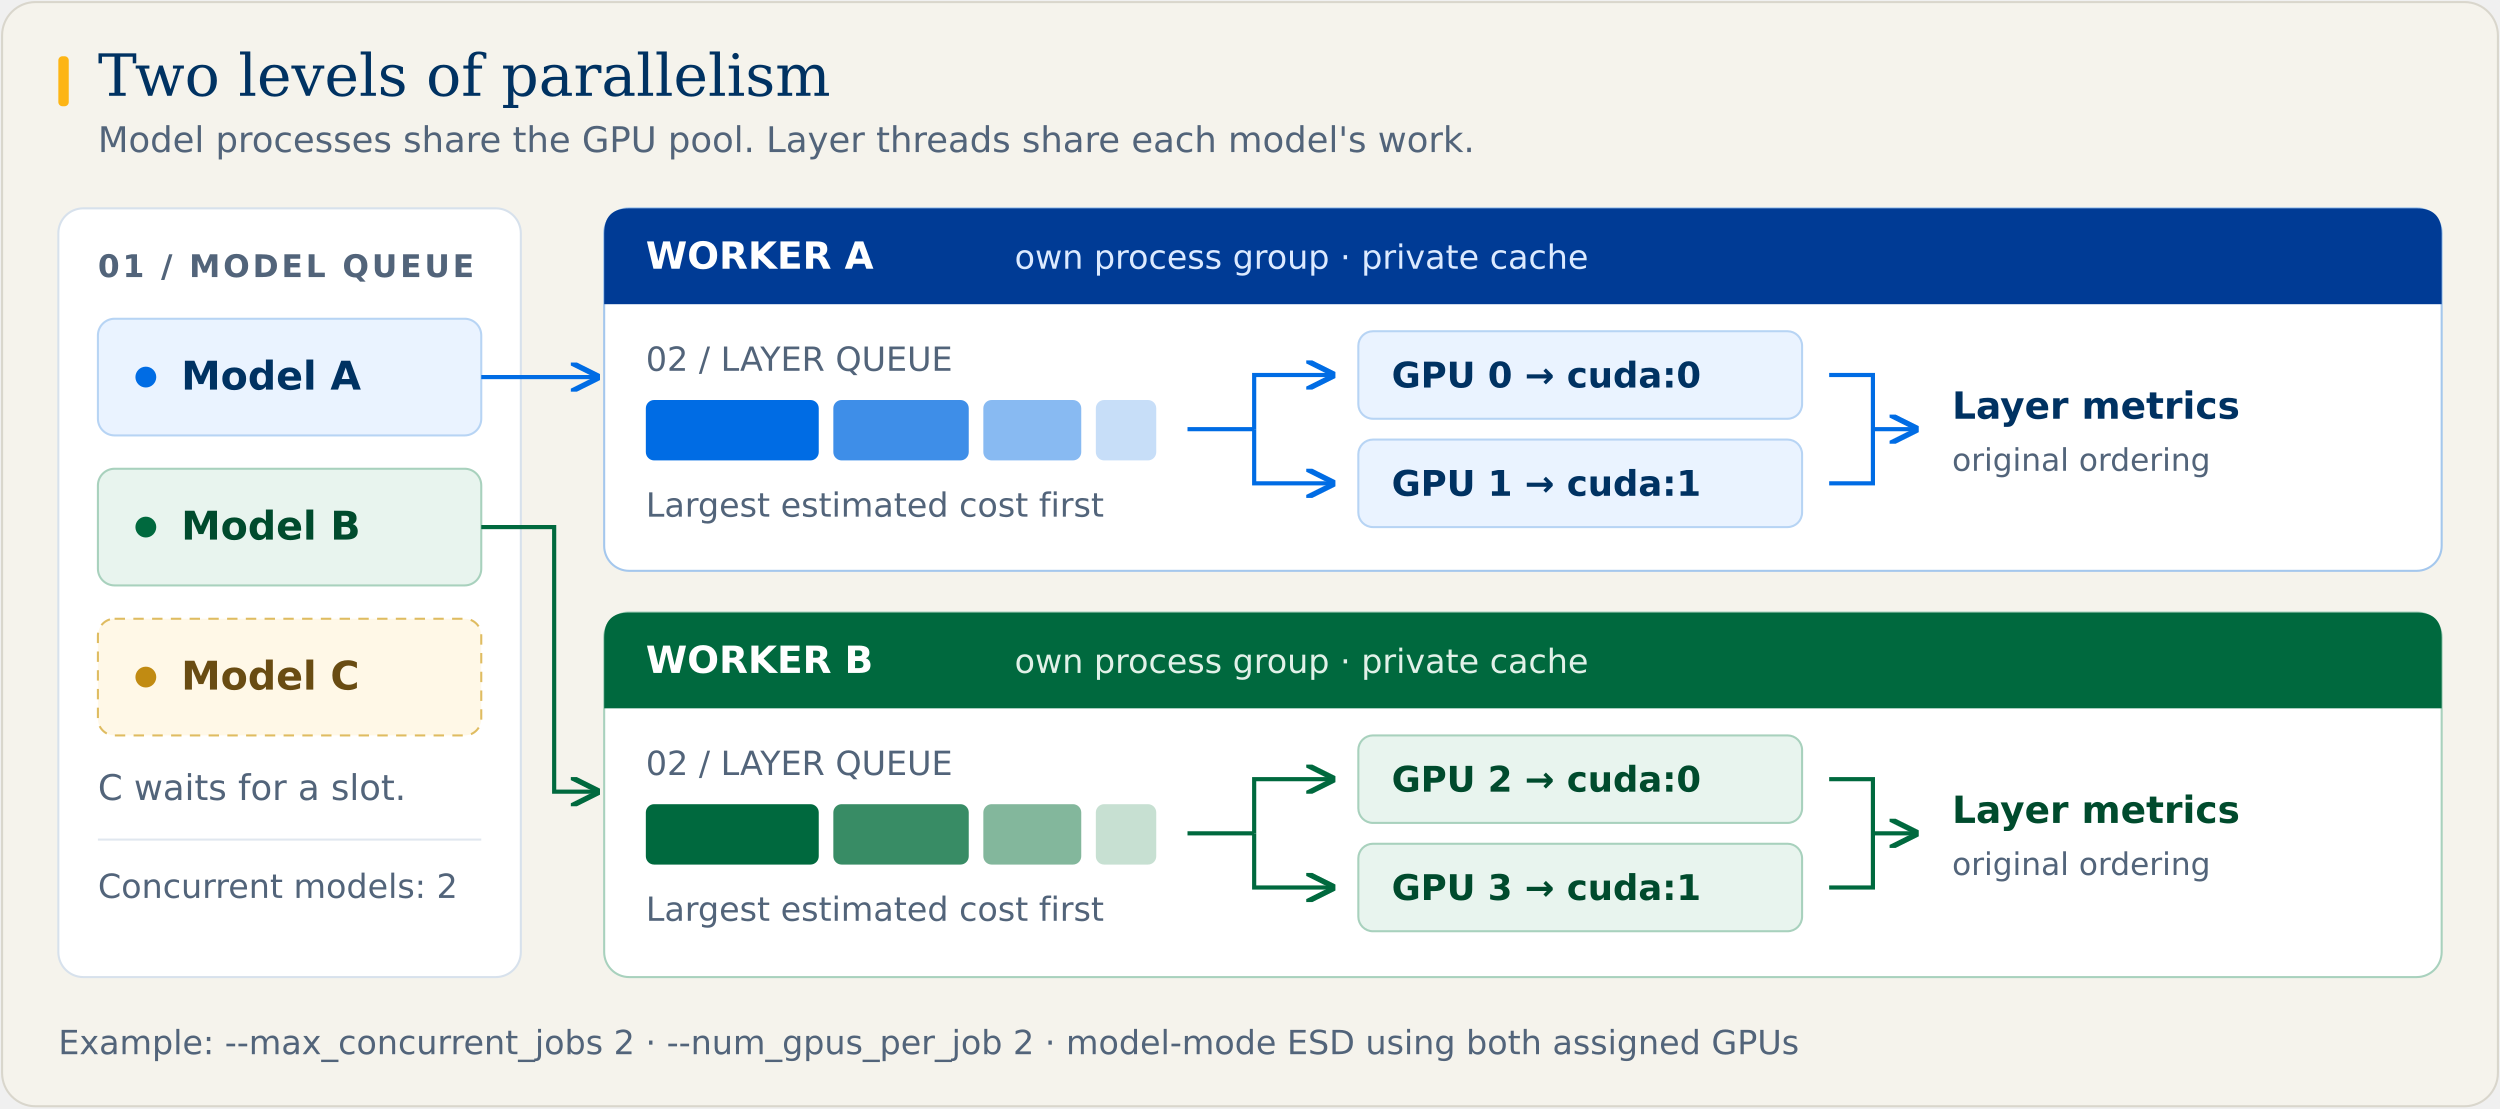
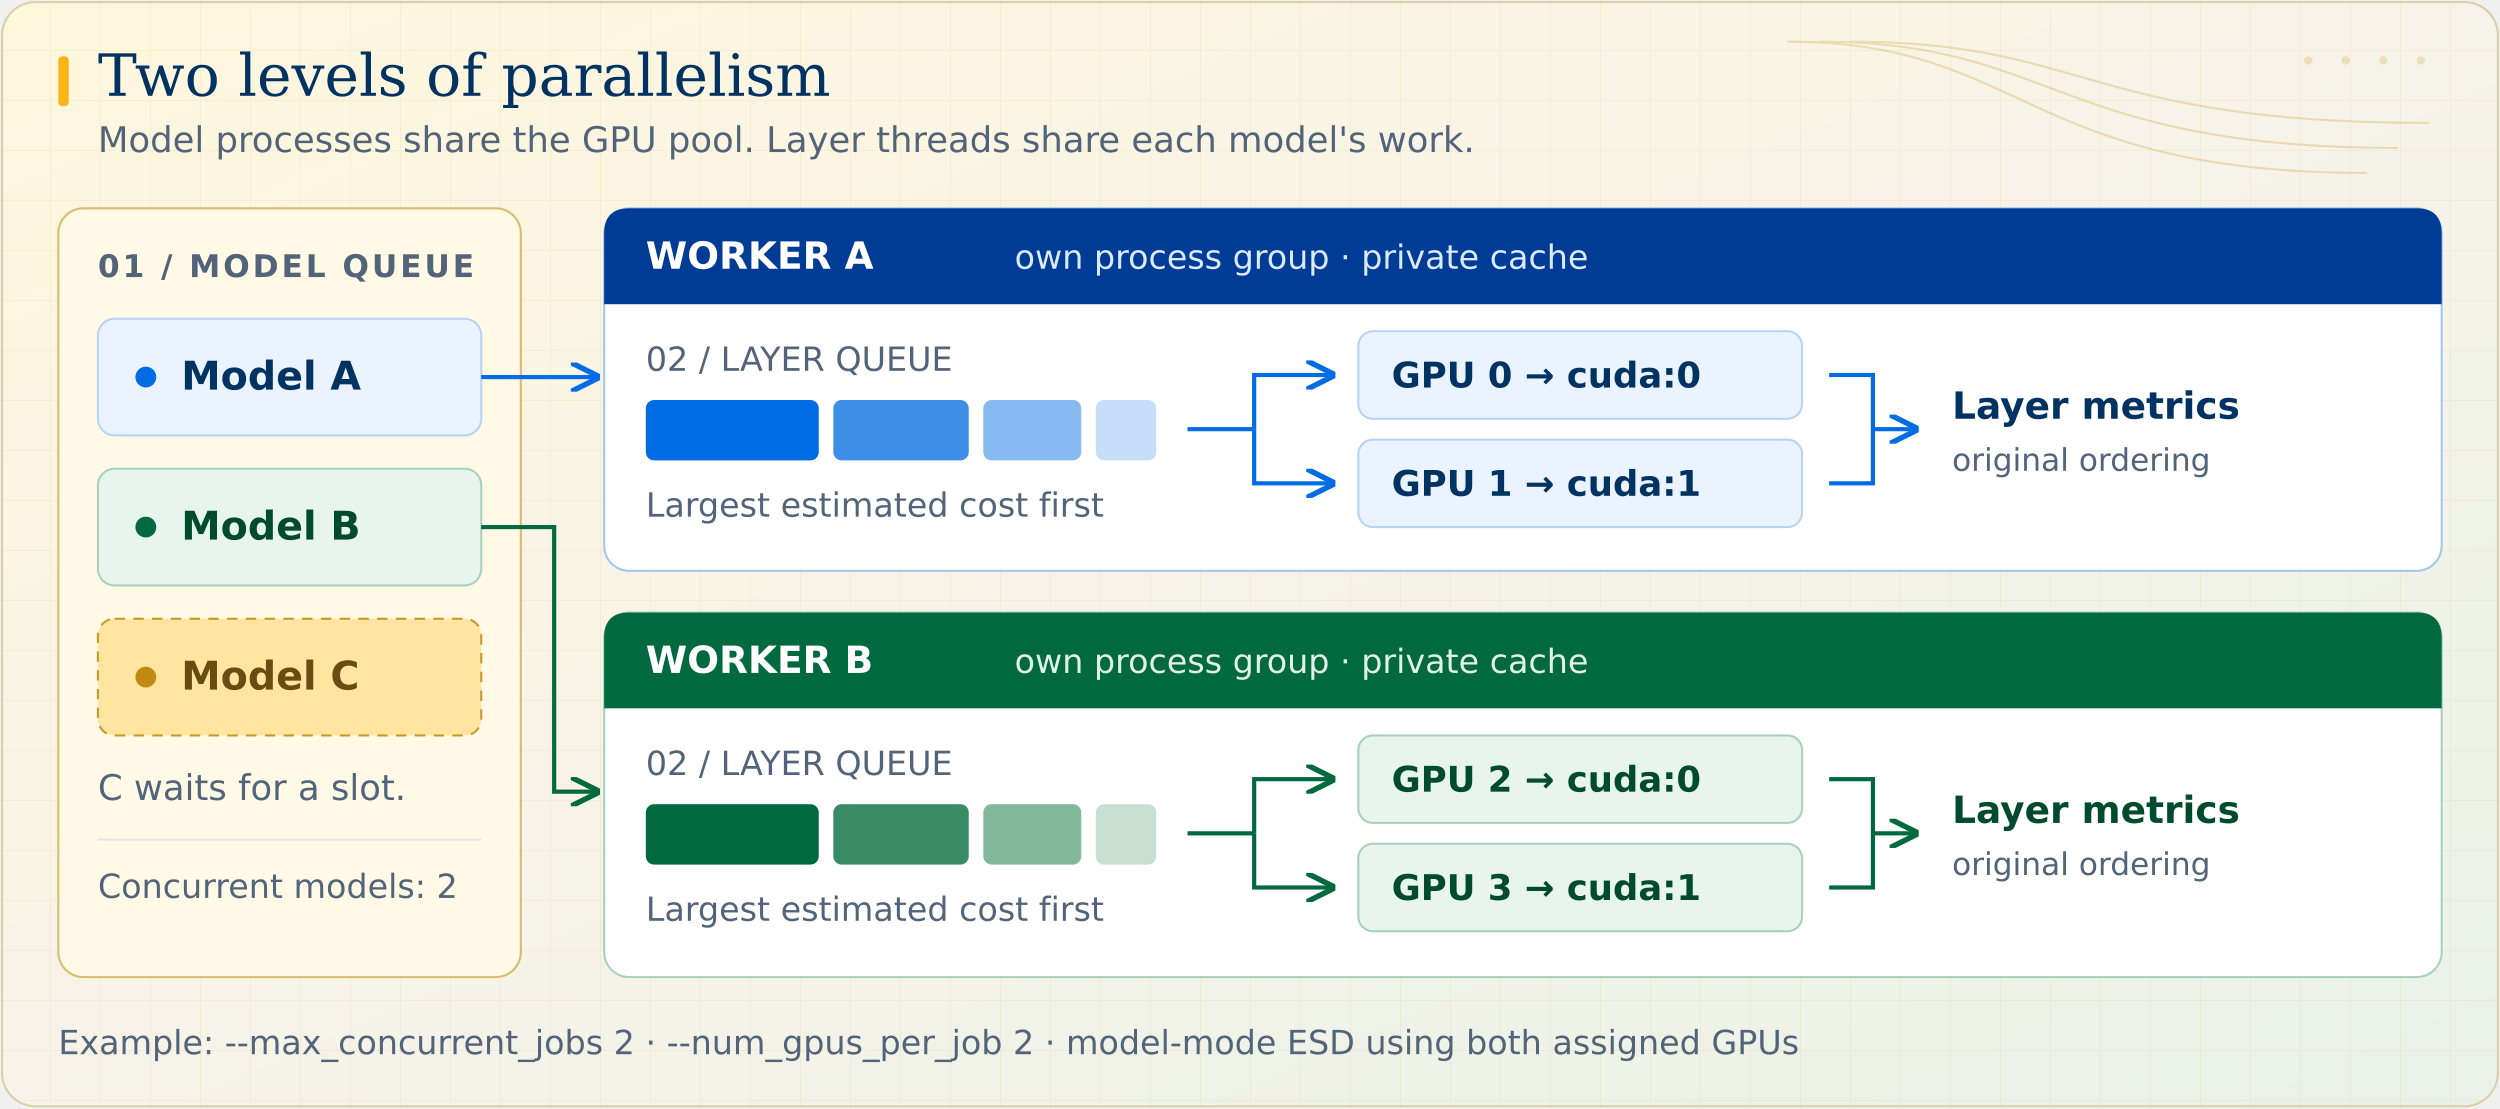
<svg xmlns="http://www.w3.org/2000/svg" width="1200" height="532" viewBox="0 0 1200 532" role="img" aria-labelledby="title desc">
  <defs>
+     <linearGradient id="paper" x1="0" y1="0" x2="1" y2="1">
+       <stop stop-color="#fff7dc" />
+       <stop offset="0.48" stop-color="#f7f3e8" />
+       <stop offset="1" stop-color="#e9f2e7" />
+     </linearGradient>
+     <pattern id="grid" width="24" height="24" patternUnits="userSpaceOnUse">
+       <path d="M24 0H0V24" fill="none" stroke="#c6a956" stroke-opacity="0.16" stroke-width="0.7" />
+     </pattern>
    <marker id="arrow-blue" markerWidth="7" markerHeight="7" refX="6" refY="3.5" orient="auto">
      <path d="M0 0L7 3.5L0 7" fill="none" stroke="#006ce4" stroke-width="1.3" />
    </marker>
    <marker id="arrow-green" markerWidth="7" markerHeight="7" refX="6" refY="3.5" orient="auto">
      <path d="M0 0L7 3.5L0 7" fill="none" stroke="#00693e" stroke-width="1.3" />
    </marker>
  </defs>
-   <rect x="1" y="1" width="1198" height="530" rx="16" fill="#f5f3ec" stroke="#d9d6cc" />
+   <rect x="1" y="1" width="1198" height="530" rx="16" fill="url(#paper)" stroke="#dbcfaa" />
+   <rect x="1" y="1" width="1198" height="530" rx="16" fill="url(#grid)" />
+   <g fill="none" stroke="#d3ac4d" stroke-width="1" opacity="0.35">
+     <path d="M858 20C972 20 971 83 1136 83" />
+     <path d="M873 20C987 20 986 71 1151 71" />
+     <path d="M888 20C1002 20 1001 59 1166 59" />
+   </g>
+   <g fill="#d2aa43" opacity="0.3">
+     <circle cx="1108" cy="29" r="2" />
+     <circle cx="1126" cy="29" r="2" />
+     <circle cx="1144" cy="29" r="2" />
+     <circle cx="1162" cy="29" r="2" />
+   </g>
  <g font-family="DejaVu Sans, Arial, sans-serif">
    <rect x="28" y="27" width="5" height="24" rx="2" fill="#fdb515" />
    <text x="47" y="46" font-family="DejaVu Serif, Georgia, serif" font-size="28" fill="#003262">Two levels of parallelism</text>
    <text x="47" y="73" font-size="17" fill="#52647a">Model processes share the GPU pool. Layer threads share each model's work.</text>
-     <rect x="28" y="100" width="222" height="369" rx="12" fill="#fff" stroke="#d7e1ec" />
+     <rect x="28" y="100" width="222" height="369" rx="12" fill="#fff9e6" stroke="#d9bc70" />
    <text x="47" y="133" font-size="15" font-weight="700" letter-spacing="1.4" fill="#52647a">01 / MODEL QUEUE</text>
    <rect x="47" y="153" width="184" height="56" rx="8" fill="#eaf3ff" stroke="#b7d4f4" />
    <circle cx="70" cy="181" r="5" fill="#006ce4" />
    <text x="87" y="187" font-size="19" font-weight="700" fill="#003262">Model A</text>
    <rect x="47" y="225" width="184" height="56" rx="8" fill="#e8f4ee" stroke="#a8d1bd" />
    <circle cx="70" cy="253" r="5" fill="#00693e" />
    <text x="87" y="259" font-size="19" font-weight="700" fill="#004b2d">Model B</text>
-     <rect x="47" y="297" width="184" height="56" rx="8" fill="#fff8e7" stroke="#dfbc61" stroke-dasharray="5 4" />
+     <rect x="47" y="297" width="184" height="56" rx="8" fill="#ffe5a0" stroke="#c7972b" stroke-dasharray="5 4" />
    <circle cx="70" cy="325" r="5" fill="#c18b12" />
    <text x="87" y="331" font-size="19" font-weight="700" fill="#694c12">Model C</text>
    <text x="47" y="384" font-size="17" fill="#52647a">C waits for a slot.</text>
    <path d="M47 403H231" stroke="#e0e7ef" />
    <text x="47" y="431" font-size="16" fill="#52647a">Concurrent models: 2</text>
    <path d="M231 181H286" fill="none" stroke="#006ce4" stroke-width="2" marker-end="url(#arrow-blue)" />
    <path d="M231 253H266V380H286" fill="none" stroke="#00693e" stroke-width="2" marker-end="url(#arrow-green)" />
    <rect x="290" y="100" width="882" height="174" rx="12" fill="#fff" stroke="#a4c7ed" />
    <path d="M302 100H1160Q1172 100 1172 112V146H290V112Q290 100 302 100" fill="#003b95" />
    <text x="310" y="129" font-size="18" font-weight="700" fill="#fff">WORKER A</text>
    <text x="487" y="129" font-size="16" fill="#dceaff">own process group · private cache</text>
    <text x="310" y="178" font-size="16" fill="#52647a">02 / LAYER QUEUE</text>
    <rect x="310" y="192" width="83" height="29" rx="4" fill="#006ce4" />
    <rect x="400" y="192" width="65" height="29" rx="4" fill="#3e8ee8" />
    <rect x="472" y="192" width="47" height="29" rx="4" fill="#88baf2" />
    <rect x="526" y="192" width="29" height="29" rx="4" fill="#c7def8" />
    <text x="310" y="248" font-size="16" fill="#52647a">Largest estimated cost first</text>
    <path d="M570 206H602" fill="none" stroke="#006ce4" stroke-width="2" />
    <path d="M602 206V180H639" fill="none" stroke="#006ce4" stroke-width="2" marker-end="url(#arrow-blue)" />
    <path d="M602 206V232H639" fill="none" stroke="#006ce4" stroke-width="2" marker-end="url(#arrow-blue)" />
    <rect x="652" y="159" width="213" height="42" rx="7" fill="#eaf3ff" stroke="#b7d4f4" />
    <rect x="652" y="211" width="213" height="42" rx="7" fill="#eaf3ff" stroke="#b7d4f4" />
    <text x="668" y="186" font-size="17" font-weight="700" fill="#003262">GPU 0 → cuda:0</text>
    <text x="668" y="238" font-size="17" font-weight="700" fill="#003262">GPU 1 → cuda:1</text>
    <path d="M878 180H899V206M878 232H899V206" fill="none" stroke="#006ce4" stroke-width="2" />
    <path d="M899 206H919" fill="none" stroke="#006ce4" stroke-width="2" marker-end="url(#arrow-blue)" />
    <text x="937" y="201" font-size="18" font-weight="700" fill="#003262">Layer metrics</text>
    <text x="937" y="226" font-size="15" fill="#52647a">original ordering</text>
    <rect x="290" y="294" width="882" height="175" rx="12" fill="#fff" stroke="#a8d1bd" />
    <path d="M302 294H1160Q1172 294 1172 306V340H290V306Q290 294 302 294" fill="#00693e" />
    <text x="310" y="323" font-size="18" font-weight="700" fill="#fff">WORKER B</text>
    <text x="487" y="323" font-size="16" fill="#e1f1e8">own process group · private cache</text>
    <text x="310" y="372" font-size="16" fill="#52647a">02 / LAYER QUEUE</text>
    <rect x="310" y="386" width="83" height="29" rx="4" fill="#00693e" />
    <rect x="400" y="386" width="65" height="29" rx="4" fill="#388c65" />
    <rect x="472" y="386" width="47" height="29" rx="4" fill="#83b79c" />
    <rect x="526" y="386" width="29" height="29" rx="4" fill="#c7e0d2" />
    <text x="310" y="442" font-size="16" fill="#52647a">Largest estimated cost first</text>
    <path d="M570 400H602" fill="none" stroke="#00693e" stroke-width="2" />
    <path d="M602 400V374H639" fill="none" stroke="#00693e" stroke-width="2" marker-end="url(#arrow-green)" />
    <path d="M602 400V426H639" fill="none" stroke="#00693e" stroke-width="2" marker-end="url(#arrow-green)" />
    <rect x="652" y="353" width="213" height="42" rx="7" fill="#e8f4ee" stroke="#a8d1bd" />
    <rect x="652" y="405" width="213" height="42" rx="7" fill="#e8f4ee" stroke="#a8d1bd" />
    <text x="668" y="380" font-size="17" font-weight="700" fill="#004b2d">GPU 2 → cuda:0</text>
    <text x="668" y="432" font-size="17" font-weight="700" fill="#004b2d">GPU 3 → cuda:1</text>
    <path d="M878 374H899V400M878 426H899V400" fill="none" stroke="#00693e" stroke-width="2" />
    <path d="M899 400H919" fill="none" stroke="#00693e" stroke-width="2" marker-end="url(#arrow-green)" />
    <text x="937" y="395" font-size="18" font-weight="700" fill="#004b2d">Layer metrics</text>
    <text x="937" y="420" font-size="15" fill="#52647a">original ordering</text>
    <text x="28" y="506" font-size="16" fill="#52647a">Example: --max_concurrent_jobs 2 · --num_gpus_per_job 2 · model-mode ESD using both assigned GPUs</text>
  </g>
</svg>
